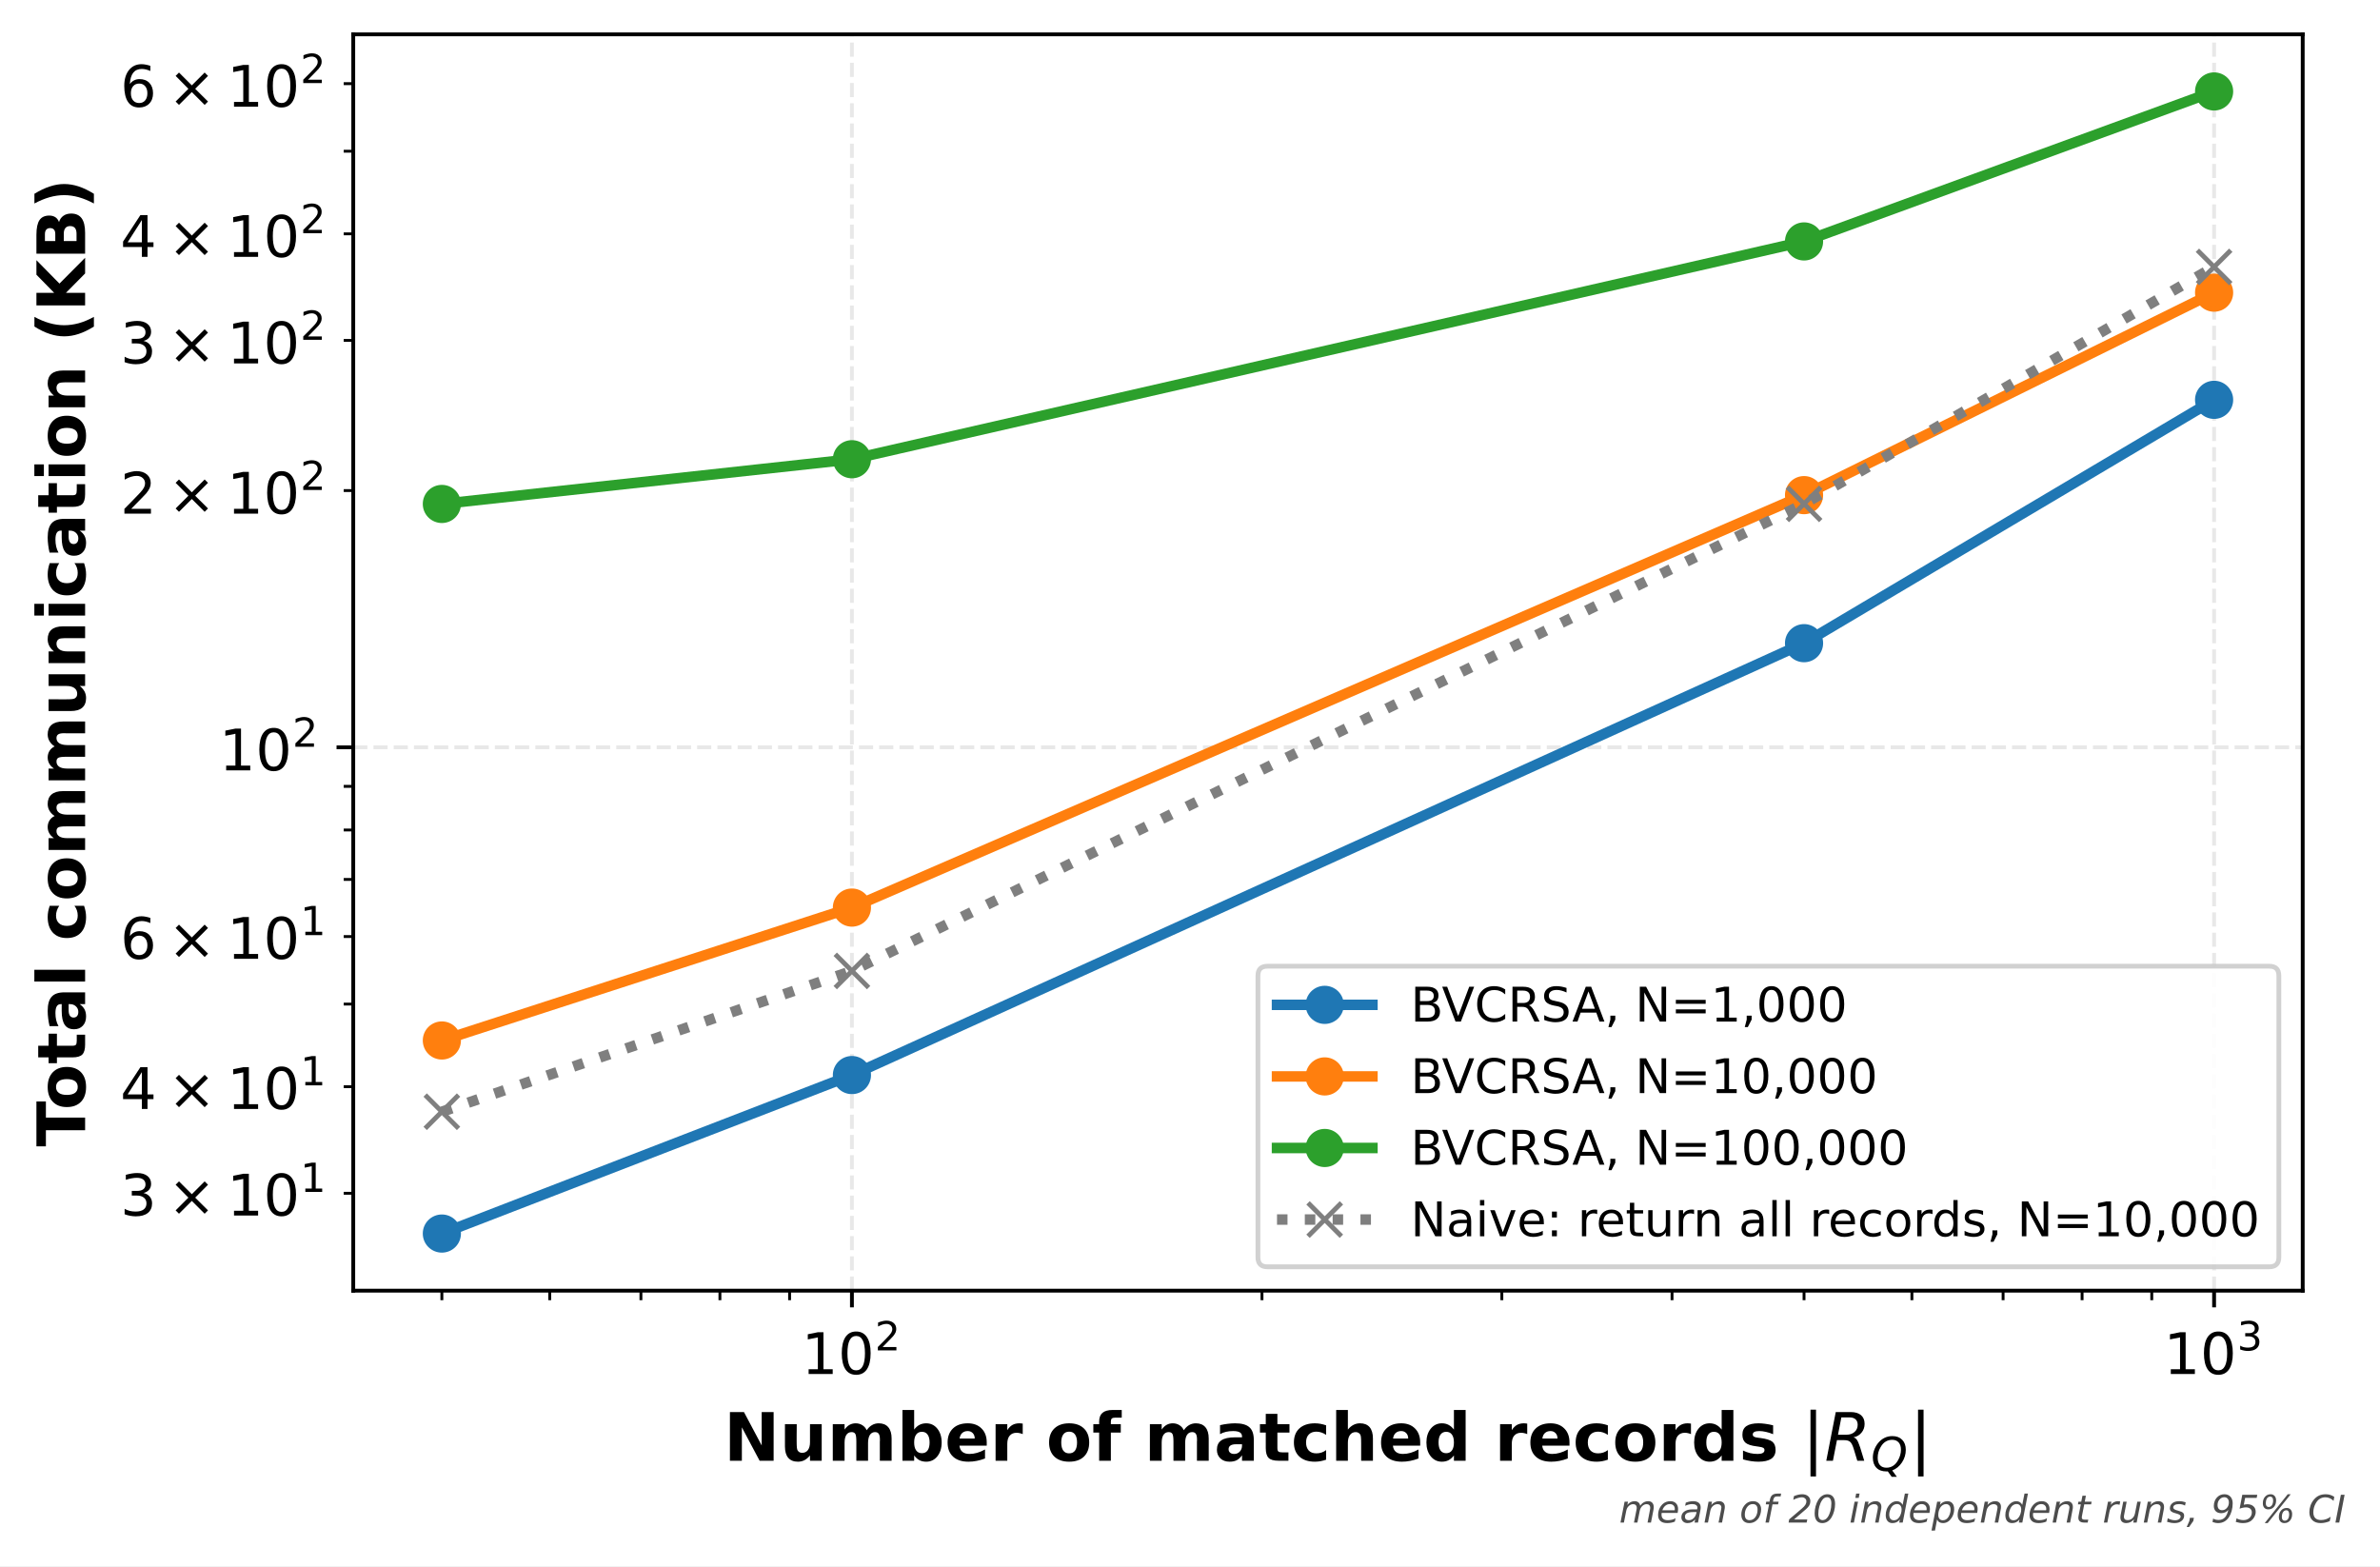
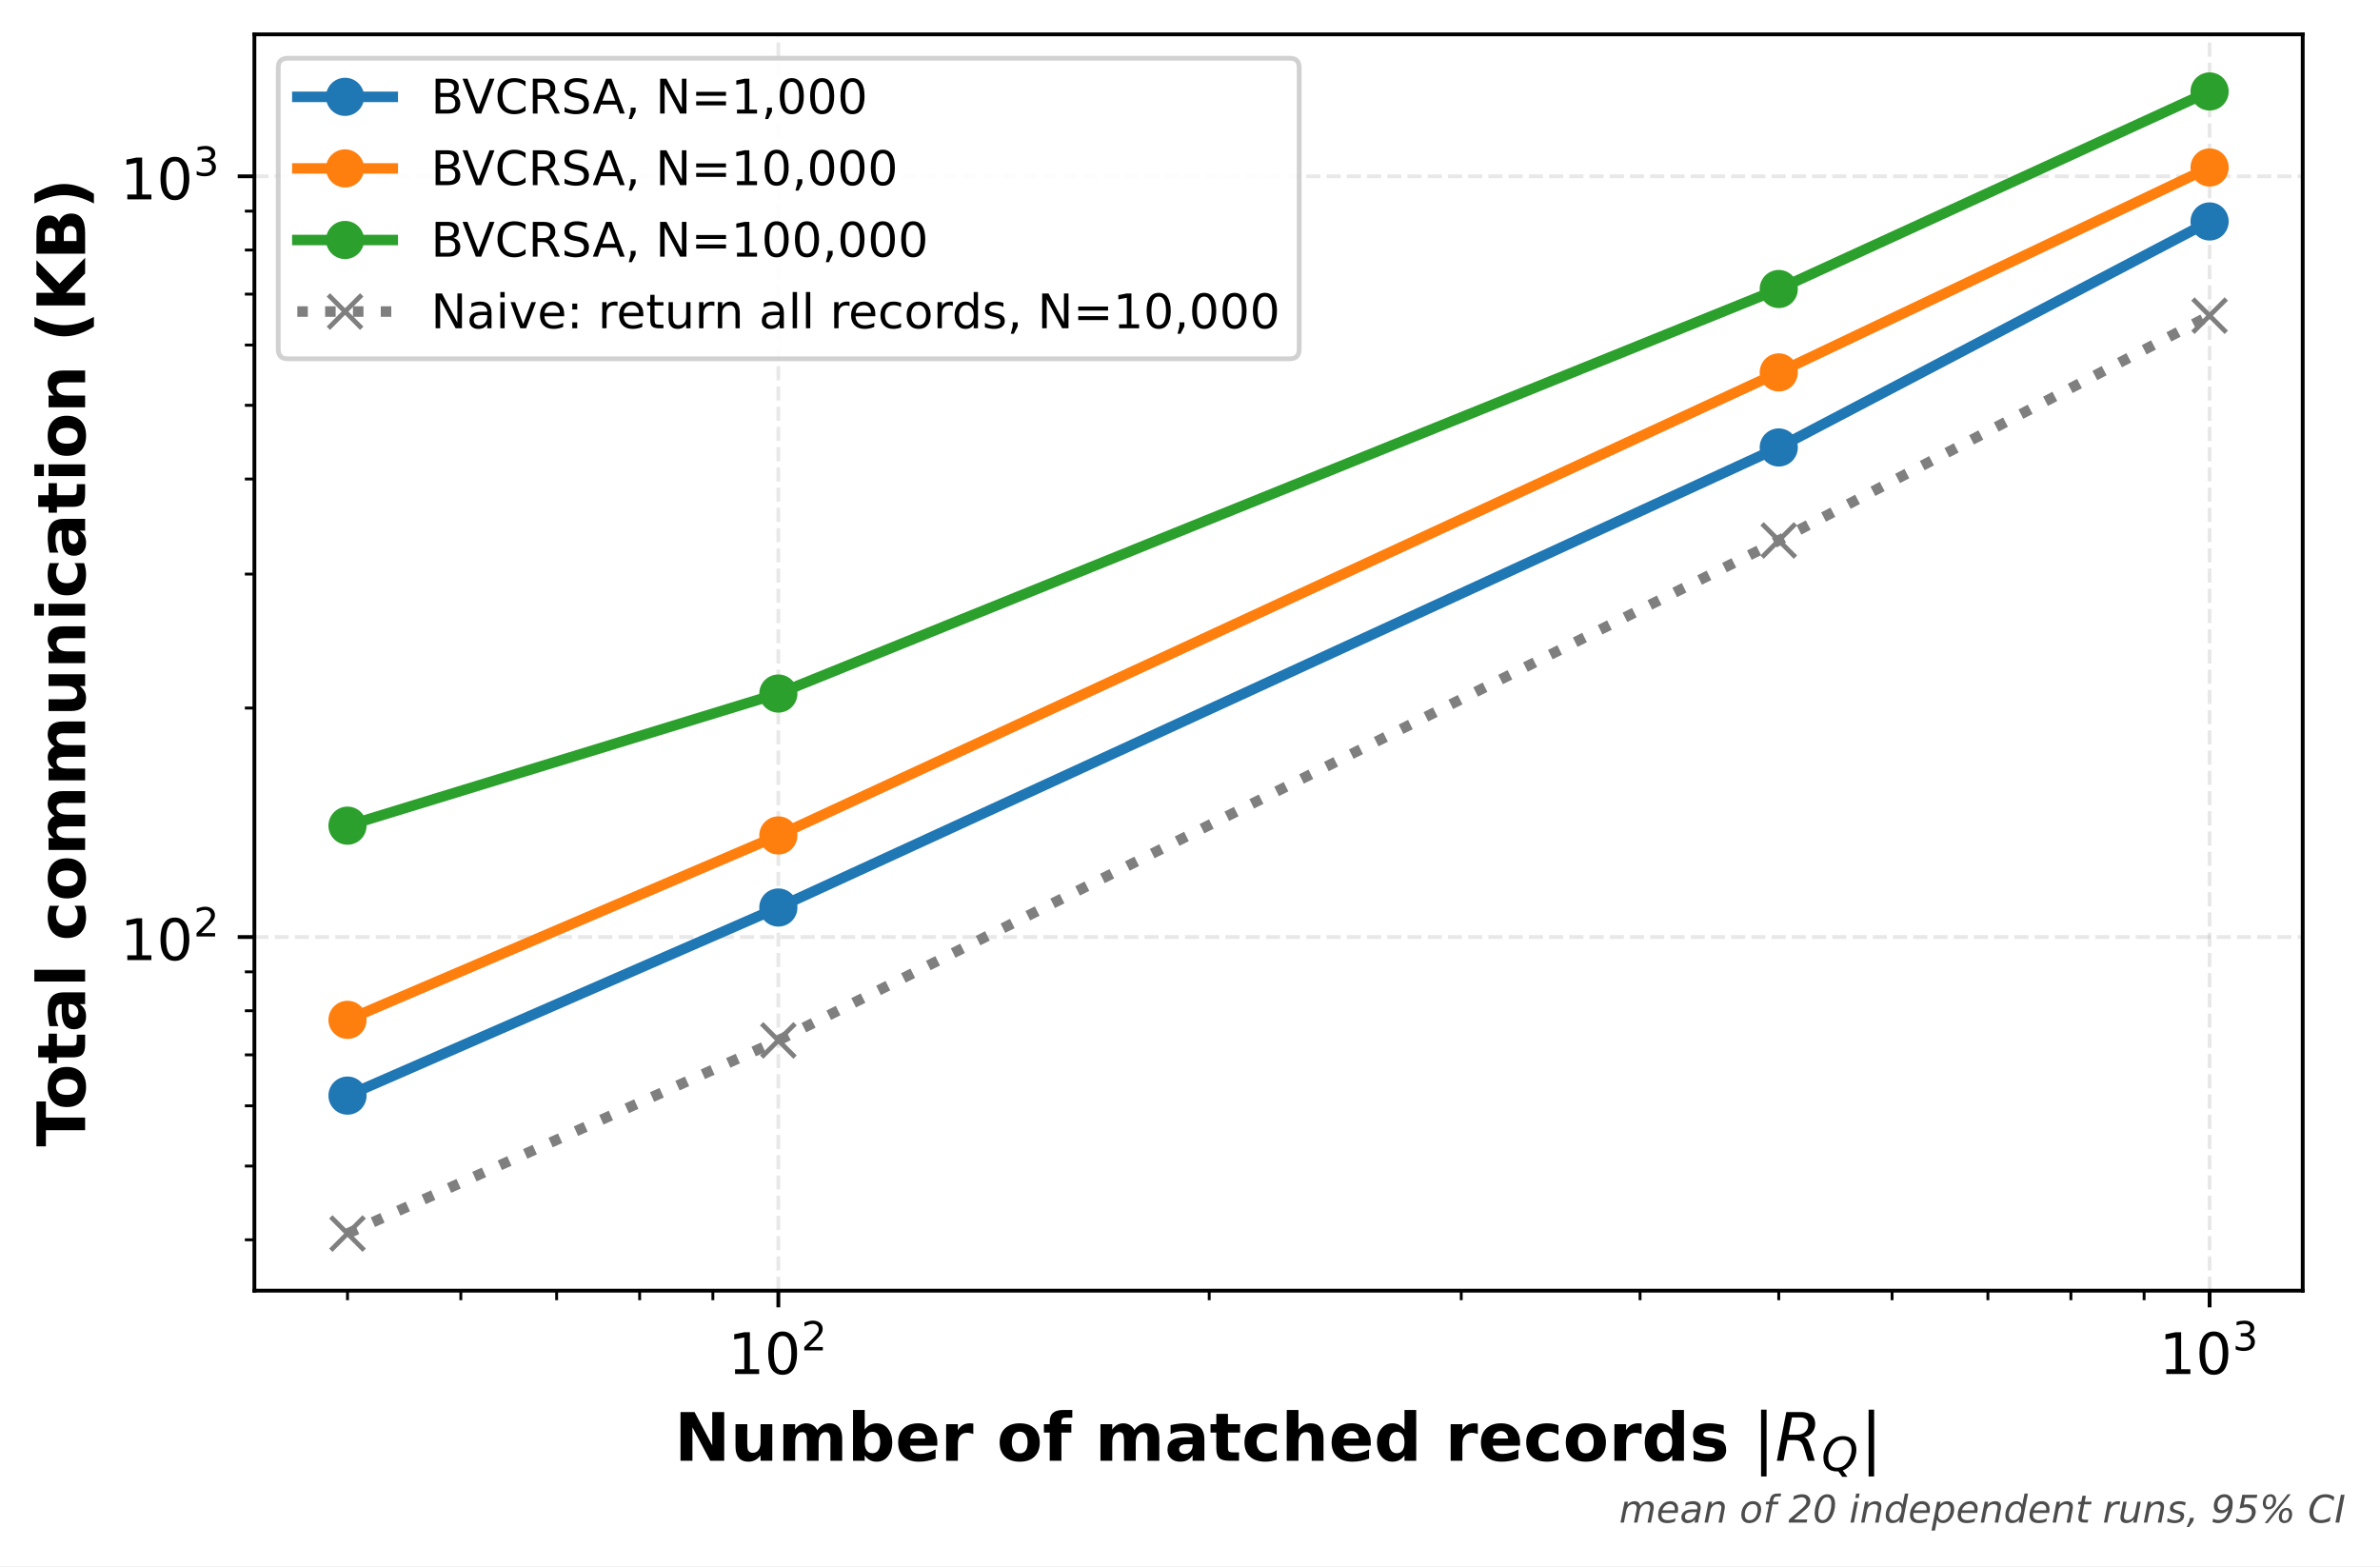
<svg xmlns="http://www.w3.org/2000/svg" xmlns:xlink="http://www.w3.org/1999/xlink" width="498.841pt" height="328.248pt" viewBox="0 0 498.841 328.248" version="1.1">
  <defs>
    <style type="text/css">*{stroke-linejoin: round; stroke-linecap: butt}</style>
  </defs>
  <g id="figure_1">
    <g id="patch_1">
      <path d="M 0 328.248  L 498.841 328.248  L 498.841 0  L 0 0  z " style="fill: #ffffff" />
    </g>
    <g id="axes_1">
      <g id="patch_2">
-         <path d="M 74.041 270.517  L 482.641 270.517  L 482.641 7.2  L 74.041 7.2  z " style="fill: #ffffff" />
+         <path d="M 53.321 270.517  L 482.641 270.517  L 482.641 7.2  L 53.321 7.2  z " style="fill: #ffffff" />
      </g>
      <g id="matplotlib.axis_1">
        <g id="xtick_1">
          <g id="line2d_1">
-             <path d="M 178.56 270.517  L 178.56 7.2  " clip-path="url(#pe6c78dd060)" style="fill: none; stroke-dasharray: 2.96,1.28; stroke-dashoffset: 0; stroke: #b0b0b0; stroke-opacity: 0.3; stroke-width: 0.8" />
+             <path d="M 163.14 270.517  L 163.14 7.2  " clip-path="url(#padf0d37741)" style="fill: none; stroke-dasharray: 2.96,1.28; stroke-dashoffset: 0; stroke: #b0b0b0; stroke-opacity: 0.3; stroke-width: 0.8" />
          </g>
          <g id="line2d_2">
            <defs>
-               <path id="m015df3295a" d="M 0 0  L 0 3.5  " style="stroke: #000000; stroke-width: 0.8" />
+               <path id="maab8a0df07" d="M 0 0  L 0 3.5  " style="stroke: #000000; stroke-width: 0.8" />
            </defs>
            <g>
-               <use xlink:href="#m015df3295a" x="178.56" y="270.517" style="stroke: #000000; stroke-width: 0.8" />
+               <use xlink:href="#maab8a0df07" x="163.14" y="270.517" style="stroke: #000000; stroke-width: 0.8" />
            </g>
          </g>
          <g id="text_1">
-             <g transform="translate(168.0003 288.7972)">
+             <g transform="translate(152.5805 288.7972)">
              <text>
                <tspan x="0" y="-0.81" style="font-size: 12px; font-family: 'DejaVu Sans'">1</tspan>
                <tspan x="7.635" y="-0.81" style="font-size: 12px; font-family: 'DejaVu Sans'">0</tspan>
                <tspan x="15.384" y="-5.766" style="font-size: 8.4px; font-family: 'DejaVu Sans'">2</tspan>
              </text>
            </g>
          </g>
        </g>
        <g id="xtick_2">
          <g id="line2d_3">
-             <path d="M 464.068 270.517  L 464.068 7.2  " clip-path="url(#pe6c78dd060)" style="fill: none; stroke-dasharray: 2.96,1.28; stroke-dashoffset: 0; stroke: #b0b0b0; stroke-opacity: 0.3; stroke-width: 0.8" />
+             <path d="M 463.127 270.517  L 463.127 7.2  " clip-path="url(#padf0d37741)" style="fill: none; stroke-dasharray: 2.96,1.28; stroke-dashoffset: 0; stroke: #b0b0b0; stroke-opacity: 0.3; stroke-width: 0.8" />
          </g>
          <g id="line2d_4">
            <g>
-               <use xlink:href="#m015df3295a" x="464.068" y="270.517" style="stroke: #000000; stroke-width: 0.8" />
+               <use xlink:href="#maab8a0df07" x="463.127" y="270.517" style="stroke: #000000; stroke-width: 0.8" />
            </g>
          </g>
          <g id="text_2">
-             <g transform="translate(453.5084 288.7972)">
+             <g transform="translate(452.5665 288.7972)">
              <text>
                <tspan x="0" y="-0.81" style="font-size: 12px; font-family: 'DejaVu Sans'">1</tspan>
                <tspan x="7.635" y="-0.81" style="font-size: 12px; font-family: 'DejaVu Sans'">0</tspan>
                <tspan x="15.384" y="-5.766" style="font-size: 8.4px; font-family: 'DejaVu Sans'">3</tspan>
              </text>
            </g>
          </g>
        </g>
        <g id="xtick_3">
          <g id="line2d_5">
            <defs>
-               <path id="mc892273071" d="M 0 0  L 0 2  " style="stroke: #000000; stroke-width: 0.6" />
+               <path id="m934ca8d0c9" d="M 0 0  L 0 2  " style="stroke: #000000; stroke-width: 0.6" />
            </defs>
            <g>
-               <use xlink:href="#mc892273071" x="92.614" y="270.517" style="stroke: #000000; stroke-width: 0.6" />
+               <use xlink:href="#m934ca8d0c9" x="72.836" y="270.517" style="stroke: #000000; stroke-width: 0.6" />
            </g>
          </g>
        </g>
        <g id="xtick_4">
          <g id="line2d_6">
            <g>
-               <use xlink:href="#mc892273071" x="115.221" y="270.517" style="stroke: #000000; stroke-width: 0.6" />
+               <use xlink:href="#m934ca8d0c9" x="96.589" y="270.517" style="stroke: #000000; stroke-width: 0.6" />
            </g>
          </g>
        </g>
        <g id="xtick_5">
          <g id="line2d_7">
            <g>
-               <use xlink:href="#mc892273071" x="134.335" y="270.517" style="stroke: #000000; stroke-width: 0.6" />
+               <use xlink:href="#m934ca8d0c9" x="116.672" y="270.517" style="stroke: #000000; stroke-width: 0.6" />
            </g>
          </g>
        </g>
        <g id="xtick_6">
          <g id="line2d_8">
            <g>
-               <use xlink:href="#mc892273071" x="150.892" y="270.517" style="stroke: #000000; stroke-width: 0.6" />
+               <use xlink:href="#m934ca8d0c9" x="134.069" y="270.517" style="stroke: #000000; stroke-width: 0.6" />
            </g>
          </g>
        </g>
        <g id="xtick_7">
          <g id="line2d_9">
            <g>
-               <use xlink:href="#mc892273071" x="165.496" y="270.517" style="stroke: #000000; stroke-width: 0.6" />
+               <use xlink:href="#m934ca8d0c9" x="149.414" y="270.517" style="stroke: #000000; stroke-width: 0.6" />
            </g>
          </g>
        </g>
        <g id="xtick_8">
          <g id="line2d_10">
            <g>
-               <use xlink:href="#mc892273071" x="264.507" y="270.517" style="stroke: #000000; stroke-width: 0.6" />
+               <use xlink:href="#m934ca8d0c9" x="253.445" y="270.517" style="stroke: #000000; stroke-width: 0.6" />
            </g>
          </g>
        </g>
        <g id="xtick_9">
          <g id="line2d_11">
            <g>
-               <use xlink:href="#mc892273071" x="314.782" y="270.517" style="stroke: #000000; stroke-width: 0.6" />
+               <use xlink:href="#m934ca8d0c9" x="306.27" y="270.517" style="stroke: #000000; stroke-width: 0.6" />
            </g>
          </g>
        </g>
        <g id="xtick_10">
          <g id="line2d_12">
            <g>
-               <use xlink:href="#mc892273071" x="350.453" y="270.517" style="stroke: #000000; stroke-width: 0.6" />
+               <use xlink:href="#m934ca8d0c9" x="343.75" y="270.517" style="stroke: #000000; stroke-width: 0.6" />
            </g>
          </g>
        </g>
        <g id="xtick_11">
          <g id="line2d_13">
            <g>
-               <use xlink:href="#mc892273071" x="378.122" y="270.517" style="stroke: #000000; stroke-width: 0.6" />
+               <use xlink:href="#m934ca8d0c9" x="372.822" y="270.517" style="stroke: #000000; stroke-width: 0.6" />
            </g>
          </g>
        </g>
        <g id="xtick_12">
          <g id="line2d_14">
            <g>
-               <use xlink:href="#mc892273071" x="400.729" y="270.517" style="stroke: #000000; stroke-width: 0.6" />
+               <use xlink:href="#m934ca8d0c9" x="396.575" y="270.517" style="stroke: #000000; stroke-width: 0.6" />
            </g>
          </g>
        </g>
        <g id="xtick_13">
          <g id="line2d_15">
            <g>
-               <use xlink:href="#mc892273071" x="419.843" y="270.517" style="stroke: #000000; stroke-width: 0.6" />
+               <use xlink:href="#m934ca8d0c9" x="416.658" y="270.517" style="stroke: #000000; stroke-width: 0.6" />
            </g>
          </g>
        </g>
        <g id="xtick_14">
          <g id="line2d_16">
            <g>
-               <use xlink:href="#mc892273071" x="436.4" y="270.517" style="stroke: #000000; stroke-width: 0.6" />
+               <use xlink:href="#m934ca8d0c9" x="434.055" y="270.517" style="stroke: #000000; stroke-width: 0.6" />
            </g>
          </g>
        </g>
        <g id="xtick_15">
          <g id="line2d_17">
            <g>
-               <use xlink:href="#mc892273071" x="451.004" y="270.517" style="stroke: #000000; stroke-width: 0.6" />
+               <use xlink:href="#m934ca8d0c9" x="449.4" y="270.517" style="stroke: #000000; stroke-width: 0.6" />
            </g>
          </g>
        </g>
        <g id="text_3">
-           <g transform="translate(151.7111 306.46)">
+           <g transform="translate(141.3511 306.46)">
            <text>
              <tspan x="0" y="-0.297" style="font-weight: 700; font-size: 14px; font-family: 'DejaVu Sans'">N</tspan>
              <tspan x="11.717" y="-0.297" style="font-weight: 700; font-size: 14px; font-family: 'DejaVu Sans'">u</tspan>
              <tspan x="21.684" y="-0.297" style="font-weight: 700; font-size: 14px; font-family: 'DejaVu Sans'">m</tspan>
              <tspan x="36.271" y="-0.297" style="font-weight: 700; font-size: 14px; font-family: 'DejaVu Sans'">b</tspan>
              <tspan x="46.293" y="-0.297" style="font-weight: 700; font-size: 14px; font-family: 'DejaVu Sans'">e</tspan>
              <tspan x="55.788" y="-0.297" style="font-weight: 700; font-size: 14px; font-family: 'DejaVu Sans'">r</tspan>
              <tspan x="62.692" y="-0.297" style="font-weight: 700; font-size: 14px; font-family: 'DejaVu Sans'"> </tspan>
              <tspan x="67.566" y="-0.297" style="font-weight: 700; font-size: 14px; font-family: 'DejaVu Sans'">o</tspan>
              <tspan x="77.185" y="-0.297" style="font-weight: 700; font-size: 14px; font-family: 'DejaVu Sans'">f</tspan>
              <tspan x="83.275" y="-0.297" style="font-weight: 700; font-size: 14px; font-family: 'DejaVu Sans'"> </tspan>
              <tspan x="88.149" y="-0.297" style="font-weight: 700; font-size: 14px; font-family: 'DejaVu Sans'">m</tspan>
              <tspan x="102.737" y="-0.297" style="font-weight: 700; font-size: 14px; font-family: 'DejaVu Sans'">a</tspan>
              <tspan x="112.185" y="-0.297" style="font-weight: 700; font-size: 14px; font-family: 'DejaVu Sans'">t</tspan>
              <tspan x="118.877" y="-0.297" style="font-weight: 700; font-size: 14px; font-family: 'DejaVu Sans'">c</tspan>
              <tspan x="127.176" y="-0.297" style="font-weight: 700; font-size: 14px; font-family: 'DejaVu Sans'">h</tspan>
              <tspan x="137.143" y="-0.297" style="font-weight: 700; font-size: 14px; font-family: 'DejaVu Sans'">e</tspan>
              <tspan x="146.638" y="-0.297" style="font-weight: 700; font-size: 14px; font-family: 'DejaVu Sans'">d</tspan>
              <tspan x="156.659" y="-0.297" style="font-weight: 700; font-size: 14px; font-family: 'DejaVu Sans'"> </tspan>
              <tspan x="161.533" y="-0.297" style="font-weight: 700; font-size: 14px; font-family: 'DejaVu Sans'">r</tspan>
              <tspan x="168.438" y="-0.297" style="font-weight: 700; font-size: 14px; font-family: 'DejaVu Sans'">e</tspan>
              <tspan x="177.933" y="-0.297" style="font-weight: 700; font-size: 14px; font-family: 'DejaVu Sans'">c</tspan>
              <tspan x="186.231" y="-0.297" style="font-weight: 700; font-size: 14px; font-family: 'DejaVu Sans'">o</tspan>
              <tspan x="195.85" y="-0.297" style="font-weight: 700; font-size: 14px; font-family: 'DejaVu Sans'">r</tspan>
              <tspan x="202.754" y="-0.297" style="font-weight: 700; font-size: 14px; font-family: 'DejaVu Sans'">d</tspan>
              <tspan x="212.775" y="-0.297" style="font-weight: 700; font-size: 14px; font-family: 'DejaVu Sans'">s</tspan>
              <tspan x="221.108" y="-0.297" style="font-weight: 700; font-size: 14px; font-family: 'DejaVu Sans'"> </tspan>
              <tspan x="225.982" y="-0.297" style="font-size: 14px; font-family: 'DejaVu Sans'">|</tspan>
              <tspan x="248.523" y="-0.297" style="font-size: 14px; font-family: 'DejaVu Sans'">|</tspan>
              <tspan x="230.699" y="-0.297" style="font-style: oblique; font-size: 14px; font-family: 'DejaVu Sans'">R</tspan>
              <tspan x="240.427" y="1.803" style="font-style: oblique; font-size: 9.8px; font-family: 'DejaVu Sans'">Q</tspan>
            </text>
          </g>
        </g>
      </g>
      <g id="matplotlib.axis_2">
        <g id="ytick_1">
          <g id="line2d_18">
-             <path d="M 74.041 156.637  L 482.641 156.637  " clip-path="url(#pe6c78dd060)" style="fill: none; stroke-dasharray: 2.96,1.28; stroke-dashoffset: 0; stroke: #b0b0b0; stroke-opacity: 0.3; stroke-width: 0.8" />
+             <path d="M 53.321 196.4  L 482.641 196.4  " clip-path="url(#padf0d37741)" style="fill: none; stroke-dasharray: 2.96,1.28; stroke-dashoffset: 0; stroke: #b0b0b0; stroke-opacity: 0.3; stroke-width: 0.8" />
          </g>
          <g id="line2d_19">
            <defs>
-               <path id="m9623a7886c" d="M 0 0  L -3.5 0  " style="stroke: #000000; stroke-width: 0.8" />
+               <path id="m4b68f5435e" d="M 0 0  L -3.5 0  " style="stroke: #000000; stroke-width: 0.8" />
            </defs>
            <g>
-               <use xlink:href="#m9623a7886c" x="74.041" y="156.637" style="stroke: #000000; stroke-width: 0.8" />
+               <use xlink:href="#m4b68f5435e" x="53.321" y="196.4" style="stroke: #000000; stroke-width: 0.8" />
            </g>
          </g>
          <g id="text_4">
-             <g transform="translate(45.92109 162.2773)">
+             <g transform="translate(25.20109 202.04)">
              <text>
                <tspan x="0" y="-0.81" style="font-size: 12px; font-family: 'DejaVu Sans'">1</tspan>
                <tspan x="7.635" y="-0.81" style="font-size: 12px; font-family: 'DejaVu Sans'">0</tspan>
                <tspan x="15.384" y="-5.766" style="font-size: 8.4px; font-family: 'DejaVu Sans'">2</tspan>
              </text>
            </g>
          </g>
        </g>
        <g id="ytick_2">
          <g id="line2d_20">
+             <path d="M 53.321 36.95  L 482.641 36.95  " clip-path="url(#padf0d37741)" style="fill: none; stroke-dasharray: 2.96,1.28; stroke-dashoffset: 0; stroke: #b0b0b0; stroke-opacity: 0.3; stroke-width: 0.8" />
+           </g>
+           <g id="line2d_21">
+             <g>
+               <use xlink:href="#m4b68f5435e" x="53.321" y="36.95" style="stroke: #000000; stroke-width: 0.8" />
+             </g>
+           </g>
+           <g id="text_5">
+             <g transform="translate(25.20109 42.58996)">
+               <text>
+                 <tspan x="0" y="-0.81" style="font-size: 12px; font-family: 'DejaVu Sans'">1</tspan>
+                 <tspan x="7.635" y="-0.81" style="font-size: 12px; font-family: 'DejaVu Sans'">0</tspan>
+                 <tspan x="15.384" y="-5.766" style="font-size: 8.4px; font-family: 'DejaVu Sans'">3</tspan>
+               </text>
+             </g>
+           </g>
+         </g>
+         <g id="ytick_3">
+           <g id="line2d_22">
            <defs>
-               <path id="m84e4146834" d="M 0 0  L -2 0  " style="stroke: #000000; stroke-width: 0.6" />
+               <path id="m9b63c3f905" d="M 0 0  L -2 0  " style="stroke: #000000; stroke-width: 0.6" />
            </defs>
            <g>
-               <use xlink:href="#m84e4146834" x="74.041" y="250.109" style="stroke: #000000; stroke-width: 0.6" />
-             </g>
-           </g>
-           <g id="text_5">
-             <g transform="translate(25.20109 255.6892)">
-               <text>
-                 <tspan x="0" y="-0.919" style="font-size: 12px; font-family: 'DejaVu Sans'">3</tspan>
-                 <tspan x="9.973" y="-0.919" style="font-size: 12px; font-family: 'DejaVu Sans'">×</tspan>
-                 <tspan x="22.365" y="-0.919" style="font-size: 12px; font-family: 'DejaVu Sans'">1</tspan>
-                 <tspan x="30" y="-0.919" style="font-size: 12px; font-family: 'DejaVu Sans'">0</tspan>
-                 <tspan x="37.75" y="-5.875" style="font-size: 8.4px; font-family: 'DejaVu Sans'">1</tspan>
-               </text>
-             </g>
-           </g>
-         </g>
-         <g id="ytick_3">
-           <g id="line2d_21">
-             <g>
-               <use xlink:href="#m84e4146834" x="74.041" y="227.775" style="stroke: #000000; stroke-width: 0.6" />
-             </g>
-           </g>
-           <g id="text_6">
-             <g transform="translate(25.20109 233.3547)">
-               <text>
-                 <tspan x="0" y="-0.919" style="font-size: 12px; font-family: 'DejaVu Sans'">4</tspan>
-                 <tspan x="9.973" y="-0.919" style="font-size: 12px; font-family: 'DejaVu Sans'">×</tspan>
-                 <tspan x="22.365" y="-0.919" style="font-size: 12px; font-family: 'DejaVu Sans'">1</tspan>
-                 <tspan x="30" y="-0.919" style="font-size: 12px; font-family: 'DejaVu Sans'">0</tspan>
-                 <tspan x="37.75" y="-5.875" style="font-size: 8.4px; font-family: 'DejaVu Sans'">1</tspan>
-               </text>
+               <use xlink:href="#m9b63c3f905" x="53.321" y="259.852" style="stroke: #000000; stroke-width: 0.6" />
            </g>
          </g>
        </g>
        <g id="ytick_4">
-           <g id="line2d_22">
-             <g>
-               <use xlink:href="#m84e4146834" x="74.041" y="210.451" style="stroke: #000000; stroke-width: 0.6" />
+           <g id="line2d_23">
+             <g>
+               <use xlink:href="#m9b63c3f905" x="53.321" y="244.399" style="stroke: #000000; stroke-width: 0.6" />
            </g>
          </g>
        </g>
        <g id="ytick_5">
-           <g id="line2d_23">
-             <g>
-               <use xlink:href="#m84e4146834" x="74.041" y="196.296" style="stroke: #000000; stroke-width: 0.6" />
-             </g>
-           </g>
-           <g id="text_7">
-             <g transform="translate(25.20109 201.8759)">
-               <text>
-                 <tspan x="0" y="-0.919" style="font-size: 12px; font-family: 'DejaVu Sans'">6</tspan>
-                 <tspan x="9.973" y="-0.919" style="font-size: 12px; font-family: 'DejaVu Sans'">×</tspan>
-                 <tspan x="22.365" y="-0.919" style="font-size: 12px; font-family: 'DejaVu Sans'">1</tspan>
-                 <tspan x="30" y="-0.919" style="font-size: 12px; font-family: 'DejaVu Sans'">0</tspan>
-                 <tspan x="37.75" y="-5.875" style="font-size: 8.4px; font-family: 'DejaVu Sans'">1</tspan>
-               </text>
+           <g id="line2d_24">
+             <g>
+               <use xlink:href="#m9b63c3f905" x="53.321" y="231.774" style="stroke: #000000; stroke-width: 0.6" />
            </g>
          </g>
        </g>
        <g id="ytick_6">
-           <g id="line2d_24">
-             <g>
-               <use xlink:href="#m84e4146834" x="74.041" y="184.328" style="stroke: #000000; stroke-width: 0.6" />
+           <g id="line2d_25">
+             <g>
+               <use xlink:href="#m9b63c3f905" x="53.321" y="221.099" style="stroke: #000000; stroke-width: 0.6" />
            </g>
          </g>
        </g>
        <g id="ytick_7">
-           <g id="line2d_25">
-             <g>
-               <use xlink:href="#m84e4146834" x="74.041" y="173.961" style="stroke: #000000; stroke-width: 0.6" />
+           <g id="line2d_26">
+             <g>
+               <use xlink:href="#m9b63c3f905" x="53.321" y="211.852" style="stroke: #000000; stroke-width: 0.6" />
            </g>
          </g>
        </g>
        <g id="ytick_8">
-           <g id="line2d_26">
-             <g>
-               <use xlink:href="#m84e4146834" x="74.041" y="164.817" style="stroke: #000000; stroke-width: 0.6" />
+           <g id="line2d_27">
+             <g>
+               <use xlink:href="#m9b63c3f905" x="53.321" y="203.696" style="stroke: #000000; stroke-width: 0.6" />
            </g>
          </g>
        </g>
        <g id="ytick_9">
-           <g id="line2d_27">
-             <g>
-               <use xlink:href="#m84e4146834" x="74.041" y="102.824" style="stroke: #000000; stroke-width: 0.6" />
-             </g>
-           </g>
-           <g id="text_8">
-             <g transform="translate(25.20109 108.4639)">
-               <text>
-                 <tspan x="0" y="-0.81" style="font-size: 12px; font-family: 'DejaVu Sans'">2</tspan>
-                 <tspan x="9.973" y="-0.81" style="font-size: 12px; font-family: 'DejaVu Sans'">×</tspan>
-                 <tspan x="22.365" y="-0.81" style="font-size: 12px; font-family: 'DejaVu Sans'">1</tspan>
-                 <tspan x="30" y="-0.81" style="font-size: 12px; font-family: 'DejaVu Sans'">0</tspan>
-                 <tspan x="37.75" y="-5.766" style="font-size: 8.4px; font-family: 'DejaVu Sans'">2</tspan>
-               </text>
+           <g id="line2d_28">
+             <g>
+               <use xlink:href="#m9b63c3f905" x="53.321" y="148.401" style="stroke: #000000; stroke-width: 0.6" />
            </g>
          </g>
        </g>
        <g id="ytick_10">
-           <g id="line2d_28">
-             <g>
-               <use xlink:href="#m84e4146834" x="74.041" y="71.345" style="stroke: #000000; stroke-width: 0.6" />
-             </g>
-           </g>
-           <g id="text_9">
-             <g transform="translate(25.20109 76.98516)">
-               <text>
-                 <tspan x="0" y="-0.81" style="font-size: 12px; font-family: 'DejaVu Sans'">3</tspan>
-                 <tspan x="9.973" y="-0.81" style="font-size: 12px; font-family: 'DejaVu Sans'">×</tspan>
-                 <tspan x="22.365" y="-0.81" style="font-size: 12px; font-family: 'DejaVu Sans'">1</tspan>
-                 <tspan x="30" y="-0.81" style="font-size: 12px; font-family: 'DejaVu Sans'">0</tspan>
-                 <tspan x="37.75" y="-5.766" style="font-size: 8.4px; font-family: 'DejaVu Sans'">2</tspan>
-               </text>
+           <g id="line2d_29">
+             <g>
+               <use xlink:href="#m9b63c3f905" x="53.321" y="120.323" style="stroke: #000000; stroke-width: 0.6" />
            </g>
          </g>
        </g>
        <g id="ytick_11">
-           <g id="line2d_29">
-             <g>
-               <use xlink:href="#m84e4146834" x="74.041" y="49.011" style="stroke: #000000; stroke-width: 0.6" />
-             </g>
-           </g>
-           <g id="text_10">
-             <g transform="translate(25.20109 54.6506)">
-               <text>
-                 <tspan x="0" y="-0.81" style="font-size: 12px; font-family: 'DejaVu Sans'">4</tspan>
-                 <tspan x="9.973" y="-0.81" style="font-size: 12px; font-family: 'DejaVu Sans'">×</tspan>
-                 <tspan x="22.365" y="-0.81" style="font-size: 12px; font-family: 'DejaVu Sans'">1</tspan>
-                 <tspan x="30" y="-0.81" style="font-size: 12px; font-family: 'DejaVu Sans'">0</tspan>
-                 <tspan x="37.75" y="-5.766" style="font-size: 8.4px; font-family: 'DejaVu Sans'">2</tspan>
-               </text>
+           <g id="line2d_30">
+             <g>
+               <use xlink:href="#m9b63c3f905" x="53.321" y="100.402" style="stroke: #000000; stroke-width: 0.6" />
            </g>
          </g>
        </g>
        <g id="ytick_12">
-           <g id="line2d_30">
-             <g>
-               <use xlink:href="#m84e4146834" x="74.041" y="31.687" style="stroke: #000000; stroke-width: 0.6" />
+           <g id="line2d_31">
+             <g>
+               <use xlink:href="#m9b63c3f905" x="53.321" y="84.949" style="stroke: #000000; stroke-width: 0.6" />
            </g>
          </g>
        </g>
        <g id="ytick_13">
-           <g id="line2d_31">
-             <g>
-               <use xlink:href="#m84e4146834" x="74.041" y="17.532" style="stroke: #000000; stroke-width: 0.6" />
-             </g>
-           </g>
-           <g id="text_11">
-             <g transform="translate(25.20109 23.17181)">
-               <text>
-                 <tspan x="0" y="-0.81" style="font-size: 12px; font-family: 'DejaVu Sans'">6</tspan>
-                 <tspan x="9.973" y="-0.81" style="font-size: 12px; font-family: 'DejaVu Sans'">×</tspan>
-                 <tspan x="22.365" y="-0.81" style="font-size: 12px; font-family: 'DejaVu Sans'">1</tspan>
-                 <tspan x="30" y="-0.81" style="font-size: 12px; font-family: 'DejaVu Sans'">0</tspan>
-                 <tspan x="37.75" y="-5.766" style="font-size: 8.4px; font-family: 'DejaVu Sans'">2</tspan>
-               </text>
-             </g>
-           </g>
-         </g>
-         <g id="text_12">
+           <g id="line2d_32">
+             <g>
+               <use xlink:href="#m9b63c3f905" x="53.321" y="72.324" style="stroke: #000000; stroke-width: 0.6" />
+             </g>
+           </g>
+         </g>
+         <g id="ytick_14">
+           <g id="line2d_33">
+             <g>
+               <use xlink:href="#m9b63c3f905" x="53.321" y="61.649" style="stroke: #000000; stroke-width: 0.6" />
+             </g>
+           </g>
+         </g>
+         <g id="ytick_15">
+           <g id="line2d_34">
+             <g>
+               <use xlink:href="#m9b63c3f905" x="53.321" y="52.402" style="stroke: #000000; stroke-width: 0.6" />
+             </g>
+           </g>
+         </g>
+         <g id="ytick_16">
+           <g id="line2d_35">
+             <g>
+               <use xlink:href="#m9b63c3f905" x="53.321" y="44.246" style="stroke: #000000; stroke-width: 0.6" />
+             </g>
+           </g>
+         </g>
+         <g id="text_6">
          <text style="font-weight: 700; font-size: 14px; font-family: 'DejaVu Sans', 'Arial', 'Helvetica', sans-serif; text-anchor: middle" x="17.838" y="138.859" transform="rotate(-90 17.83781 138.8586)">Total communication (KB)</text>
        </g>
      </g>
-       <g id="line2d_32">
-         <path d="M 92.614 258.548  L 178.56 225.329  L 378.122 134.807  L 464.068 83.804  " clip-path="url(#pe6c78dd060)" style="fill: none; stroke: #1f77b4; stroke-width: 2.2; stroke-linecap: square" />
+       <g id="line2d_36">
+         <path d="M 72.836 229.637  L 163.14 190.21  L 372.822 93.786  L 463.127 46.416  " clip-path="url(#padf0d37741)" style="fill: none; stroke: #1f77b4; stroke-width: 2.2; stroke-linecap: square" />
        <defs>
-           <path id="mba769cb098" d="M 0 3.5  C 0.928 3.5 1.819 3.131 2.475 2.475  C 3.131 1.819 3.5 0.928 3.5 0  C 3.5 -0.928 3.131 -1.819 2.475 -2.475  C 1.819 -3.131 0.928 -3.5 0 -3.5  C -0.928 -3.5 -1.819 -3.131 -2.475 -2.475  C -3.131 -1.819 -3.5 -0.928 -3.5 0  C -3.5 0.928 -3.131 1.819 -2.475 2.475  C -1.819 3.131 -0.928 3.5 0 3.5  z " style="stroke: #1f77b4" />
+           <path id="m19b2e56314" d="M 0 3.5  C 0.928 3.5 1.819 3.131 2.475 2.475  C 3.131 1.819 3.5 0.928 3.5 0  C 3.5 -0.928 3.131 -1.819 2.475 -2.475  C 1.819 -3.131 0.928 -3.5 0 -3.5  C -0.928 -3.5 -1.819 -3.131 -2.475 -2.475  C -3.131 -1.819 -3.5 -0.928 -3.5 0  C -3.5 0.928 -3.131 1.819 -2.475 2.475  C -1.819 3.131 -0.928 3.5 0 3.5  z " style="stroke: #1f77b4" />
        </defs>
-         <g clip-path="url(#pe6c78dd060)">
-           <use xlink:href="#mba769cb098" x="92.614" y="258.548" style="fill: #1f77b4; stroke: #1f77b4" />
-           <use xlink:href="#mba769cb098" x="178.56" y="225.329" style="fill: #1f77b4; stroke: #1f77b4" />
-           <use xlink:href="#mba769cb098" x="378.122" y="134.807" style="fill: #1f77b4; stroke: #1f77b4" />
-           <use xlink:href="#mba769cb098" x="464.068" y="83.804" style="fill: #1f77b4; stroke: #1f77b4" />
-         </g>
-       </g>
-       <g id="line2d_33">
-         <path d="M 92.614 218.08  L 178.56 190.225  L 378.122 103.777  L 464.068 61.339  " clip-path="url(#pe6c78dd060)" style="fill: none; stroke: #ff7f0e; stroke-width: 2.2; stroke-linecap: square" />
+         <g clip-path="url(#padf0d37741)">
+           <use xlink:href="#m19b2e56314" x="72.836" y="229.637" style="fill: #1f77b4; stroke: #1f77b4" />
+           <use xlink:href="#m19b2e56314" x="163.14" y="190.21" style="fill: #1f77b4; stroke: #1f77b4" />
+           <use xlink:href="#m19b2e56314" x="372.822" y="93.786" style="fill: #1f77b4; stroke: #1f77b4" />
+           <use xlink:href="#m19b2e56314" x="463.127" y="46.416" style="fill: #1f77b4; stroke: #1f77b4" />
+         </g>
+       </g>
+       <g id="line2d_37">
+         <path d="M 72.836 213.757  L 163.14 175.107  L 372.822 78.055  L 463.127 35.1  " clip-path="url(#padf0d37741)" style="fill: none; stroke: #ff7f0e; stroke-width: 2.2; stroke-linecap: square" />
        <defs>
-           <path id="m029f06ea92" d="M 0 3.5  C 0.928 3.5 1.819 3.131 2.475 2.475  C 3.131 1.819 3.5 0.928 3.5 0  C 3.5 -0.928 3.131 -1.819 2.475 -2.475  C 1.819 -3.131 0.928 -3.5 0 -3.5  C -0.928 -3.5 -1.819 -3.131 -2.475 -2.475  C -3.131 -1.819 -3.5 -0.928 -3.5 0  C -3.5 0.928 -3.131 1.819 -2.475 2.475  C -1.819 3.131 -0.928 3.5 0 3.5  z " style="stroke: #ff7f0e" />
+           <path id="mfd4d7cecd9" d="M 0 3.5  C 0.928 3.5 1.819 3.131 2.475 2.475  C 3.131 1.819 3.5 0.928 3.5 0  C 3.5 -0.928 3.131 -1.819 2.475 -2.475  C 1.819 -3.131 0.928 -3.5 0 -3.5  C -0.928 -3.5 -1.819 -3.131 -2.475 -2.475  C -3.131 -1.819 -3.5 -0.928 -3.5 0  C -3.5 0.928 -3.131 1.819 -2.475 2.475  C -1.819 3.131 -0.928 3.5 0 3.5  z " style="stroke: #ff7f0e" />
        </defs>
-         <g clip-path="url(#pe6c78dd060)">
-           <use xlink:href="#m029f06ea92" x="92.614" y="218.08" style="fill: #ff7f0e; stroke: #ff7f0e" />
-           <use xlink:href="#m029f06ea92" x="178.56" y="190.225" style="fill: #ff7f0e; stroke: #ff7f0e" />
-           <use xlink:href="#m029f06ea92" x="378.122" y="103.777" style="fill: #ff7f0e; stroke: #ff7f0e" />
-           <use xlink:href="#m029f06ea92" x="464.068" y="61.339" style="fill: #ff7f0e; stroke: #ff7f0e" />
-         </g>
-       </g>
-       <g id="line2d_34">
-         <path d="M 92.614 105.626  L 178.56 96.255  L 378.122 50.603  L 464.068 19.169  " clip-path="url(#pe6c78dd060)" style="fill: none; stroke: #2ca02c; stroke-width: 2.2; stroke-linecap: square" />
+         <g clip-path="url(#padf0d37741)">
+           <use xlink:href="#mfd4d7cecd9" x="72.836" y="213.757" style="fill: #ff7f0e; stroke: #ff7f0e" />
+           <use xlink:href="#mfd4d7cecd9" x="163.14" y="175.107" style="fill: #ff7f0e; stroke: #ff7f0e" />
+           <use xlink:href="#mfd4d7cecd9" x="372.822" y="78.055" style="fill: #ff7f0e; stroke: #ff7f0e" />
+           <use xlink:href="#mfd4d7cecd9" x="463.127" y="35.1" style="fill: #ff7f0e; stroke: #ff7f0e" />
+         </g>
+       </g>
+       <g id="line2d_38">
+         <path d="M 72.836 173.055  L 163.14 145.366  L 372.822 60.573  L 463.127 19.169  " clip-path="url(#padf0d37741)" style="fill: none; stroke: #2ca02c; stroke-width: 2.2; stroke-linecap: square" />
        <defs>
-           <path id="mfa7aafec88" d="M 0 3.5  C 0.928 3.5 1.819 3.131 2.475 2.475  C 3.131 1.819 3.5 0.928 3.5 0  C 3.5 -0.928 3.131 -1.819 2.475 -2.475  C 1.819 -3.131 0.928 -3.5 0 -3.5  C -0.928 -3.5 -1.819 -3.131 -2.475 -2.475  C -3.131 -1.819 -3.5 -0.928 -3.5 0  C -3.5 0.928 -3.131 1.819 -2.475 2.475  C -1.819 3.131 -0.928 3.5 0 3.5  z " style="stroke: #2ca02c" />
+           <path id="m358927117a" d="M 0 3.5  C 0.928 3.5 1.819 3.131 2.475 2.475  C 3.131 1.819 3.5 0.928 3.5 0  C 3.5 -0.928 3.131 -1.819 2.475 -2.475  C 1.819 -3.131 0.928 -3.5 0 -3.5  C -0.928 -3.5 -1.819 -3.131 -2.475 -2.475  C -3.131 -1.819 -3.5 -0.928 -3.5 0  C -3.5 0.928 -3.131 1.819 -2.475 2.475  C -1.819 3.131 -0.928 3.5 0 3.5  z " style="stroke: #2ca02c" />
        </defs>
-         <g clip-path="url(#pe6c78dd060)">
-           <use xlink:href="#mfa7aafec88" x="92.614" y="105.626" style="fill: #2ca02c; stroke: #2ca02c" />
-           <use xlink:href="#mfa7aafec88" x="178.56" y="96.255" style="fill: #2ca02c; stroke: #2ca02c" />
-           <use xlink:href="#mfa7aafec88" x="378.122" y="50.603" style="fill: #2ca02c; stroke: #2ca02c" />
-           <use xlink:href="#mfa7aafec88" x="464.068" y="19.169" style="fill: #2ca02c; stroke: #2ca02c" />
-         </g>
-       </g>
-       <g id="line2d_35">
-         <path d="M 92.614 233.013  L 178.56 203.504  L 378.122 105.606  L 464.068 55.947  " clip-path="url(#pe6c78dd060)" style="fill: none; stroke-dasharray: 2.2,3.63; stroke-dashoffset: 0; stroke: #7f7f7f; stroke-width: 2.2" />
+         <g clip-path="url(#padf0d37741)">
+           <use xlink:href="#m358927117a" x="72.836" y="173.055" style="fill: #2ca02c; stroke: #2ca02c" />
+           <use xlink:href="#m358927117a" x="163.14" y="145.366" style="fill: #2ca02c; stroke: #2ca02c" />
+           <use xlink:href="#m358927117a" x="372.822" y="60.573" style="fill: #2ca02c; stroke: #2ca02c" />
+           <use xlink:href="#m358927117a" x="463.127" y="19.169" style="fill: #2ca02c; stroke: #2ca02c" />
+         </g>
+       </g>
+       <g id="line2d_39">
+         <path d="M 72.836 258.548  L 163.14 218.07  L 372.822 113.28  L 463.127 66.16  " clip-path="url(#padf0d37741)" style="fill: none; stroke-dasharray: 2.2,3.63; stroke-dashoffset: 0; stroke: #7f7f7f; stroke-width: 2.2" />
        <defs>
-           <path id="m8e186311f7" d="M -3.5 3.5  L 3.5 -3.5  M -3.5 -3.5  L 3.5 3.5  " style="stroke: #7f7f7f" />
+           <path id="m644b0d5f5f" d="M -3.5 3.5  L 3.5 -3.5  M -3.5 -3.5  L 3.5 3.5  " style="stroke: #7f7f7f" />
        </defs>
-         <g clip-path="url(#pe6c78dd060)">
-           <use xlink:href="#m8e186311f7" x="92.614" y="233.013" style="fill: #7f7f7f; stroke: #7f7f7f" />
-           <use xlink:href="#m8e186311f7" x="178.56" y="203.504" style="fill: #7f7f7f; stroke: #7f7f7f" />
-           <use xlink:href="#m8e186311f7" x="378.122" y="105.606" style="fill: #7f7f7f; stroke: #7f7f7f" />
-           <use xlink:href="#m8e186311f7" x="464.068" y="55.947" style="fill: #7f7f7f; stroke: #7f7f7f" />
+         <g clip-path="url(#padf0d37741)">
+           <use xlink:href="#m644b0d5f5f" x="72.836" y="258.548" style="fill: #7f7f7f; stroke: #7f7f7f" />
+           <use xlink:href="#m644b0d5f5f" x="163.14" y="218.07" style="fill: #7f7f7f; stroke: #7f7f7f" />
+           <use xlink:href="#m644b0d5f5f" x="372.822" y="113.28" style="fill: #7f7f7f; stroke: #7f7f7f" />
+           <use xlink:href="#m644b0d5f5f" x="463.127" y="66.16" style="fill: #7f7f7f; stroke: #7f7f7f" />
        </g>
      </g>
      <g id="patch_3">
-         <path d="M 74.041 270.517  L 74.041 7.2  " style="fill: none; stroke: #000000; stroke-width: 0.8; stroke-linejoin: miter; stroke-linecap: square" />
+         <path d="M 53.321 270.517  L 53.321 7.2  " style="fill: none; stroke: #000000; stroke-width: 0.8; stroke-linejoin: miter; stroke-linecap: square" />
      </g>
      <g id="patch_4">
        <path d="M 482.641 270.517  L 482.641 7.2  " style="fill: none; stroke: #000000; stroke-width: 0.8; stroke-linejoin: miter; stroke-linecap: square" />
      </g>
      <g id="patch_5">
-         <path d="M 74.041 270.517  L 482.641 270.517  " style="fill: none; stroke: #000000; stroke-width: 0.8; stroke-linejoin: miter; stroke-linecap: square" />
+         <path d="M 53.321 270.517  L 482.641 270.517  " style="fill: none; stroke: #000000; stroke-width: 0.8; stroke-linejoin: miter; stroke-linecap: square" />
      </g>
      <g id="patch_6">
-         <path d="M 74.041 7.2  L 482.641 7.2  " style="fill: none; stroke: #000000; stroke-width: 0.8; stroke-linejoin: miter; stroke-linecap: square" />
+         <path d="M 53.321 7.2  L 482.641 7.2  " style="fill: none; stroke: #000000; stroke-width: 0.8; stroke-linejoin: miter; stroke-linecap: square" />
      </g>
      <g id="legend_1">
        <g id="patch_7">
-           <path d="M 265.657 265.517  L 475.641 265.517  Q 477.641 265.517 477.641 263.517  L 477.641 204.514  Q 477.641 202.514 475.641 202.514  L 265.657 202.514  Q 263.657 202.514 263.657 204.514  L 263.657 263.517  Q 263.657 265.517 265.657 265.517  z " style="fill: #ffffff; opacity: 0.9; stroke: #cccccc; stroke-linejoin: miter" />
-         </g>
-         <g id="line2d_36">
-           <path d="M 267.657 210.613  L 277.657 210.613  L 287.657 210.613  " style="fill: none; stroke: #1f77b4; stroke-width: 2.2; stroke-linecap: square" />
+           <path d="M 60.321 75.203  L 270.305 75.203  Q 272.305 75.203 272.305 73.203  L 272.305 14.2  Q 272.305 12.2 270.305 12.2  L 60.321 12.2  Q 58.321 12.2 58.321 14.2  L 58.321 73.203  Q 58.321 75.203 60.321 75.203  z " style="fill: #ffffff; opacity: 0.9; stroke: #cccccc; stroke-linejoin: miter" />
+         </g>
+         <g id="line2d_40">
+           <path d="M 62.321 20.298  L 72.321 20.298  L 82.321 20.298  " style="fill: none; stroke: #1f77b4; stroke-width: 2.2; stroke-linecap: square" />
          <g>
-             <use xlink:href="#mba769cb098" x="277.657" y="210.613" style="fill: #1f77b4; stroke: #1f77b4" />
-           </g>
-         </g>
-         <g id="text_13">
-           <text style="font-size: 10px; font-family: 'DejaVu Sans', 'Arial', 'Helvetica', sans-serif; text-anchor: start" x="295.657" y="214.113" transform="rotate(-0 295.6567 214.1125)">BVCRSA, N=1,000</text>
-         </g>
-         <g id="line2d_37">
-           <path d="M 267.657 225.613  L 277.657 225.613  L 287.657 225.613  " style="fill: none; stroke: #ff7f0e; stroke-width: 2.2; stroke-linecap: square" />
+             <use xlink:href="#m19b2e56314" x="72.321" y="20.298" style="fill: #1f77b4; stroke: #1f77b4" />
+           </g>
+         </g>
+         <g id="text_7">
+           <text style="font-size: 10px; font-family: 'DejaVu Sans', 'Arial', 'Helvetica', sans-serif; text-anchor: start" x="90.321" y="23.798" transform="rotate(-0 90.32109 23.79844)">BVCRSA, N=1,000</text>
+         </g>
+         <g id="line2d_41">
+           <path d="M 62.321 35.299  L 72.321 35.299  L 82.321 35.299  " style="fill: none; stroke: #ff7f0e; stroke-width: 2.2; stroke-linecap: square" />
          <g>
-             <use xlink:href="#m029f06ea92" x="277.657" y="225.613" style="fill: #ff7f0e; stroke: #ff7f0e" />
-           </g>
-         </g>
-         <g id="text_14">
-           <text style="font-size: 10px; font-family: 'DejaVu Sans', 'Arial', 'Helvetica', sans-serif; text-anchor: start" x="295.657" y="229.113" transform="rotate(-0 295.6567 229.1133)">BVCRSA, N=10,000</text>
-         </g>
-         <g id="line2d_38">
-           <path d="M 267.657 240.614  L 277.657 240.614  L 287.657 240.614  " style="fill: none; stroke: #2ca02c; stroke-width: 2.2; stroke-linecap: square" />
+             <use xlink:href="#mfd4d7cecd9" x="72.321" y="35.299" style="fill: #ff7f0e; stroke: #ff7f0e" />
+           </g>
+         </g>
+         <g id="text_8">
+           <text style="font-size: 10px; font-family: 'DejaVu Sans', 'Arial', 'Helvetica', sans-serif; text-anchor: start" x="90.321" y="38.799" transform="rotate(-0 90.32109 38.79922)">BVCRSA, N=10,000</text>
+         </g>
+         <g id="line2d_42">
+           <path d="M 62.321 50.3  L 72.321 50.3  L 82.321 50.3  " style="fill: none; stroke: #2ca02c; stroke-width: 2.2; stroke-linecap: square" />
          <g>
-             <use xlink:href="#mfa7aafec88" x="277.657" y="240.614" style="fill: #2ca02c; stroke: #2ca02c" />
-           </g>
-         </g>
-         <g id="text_15">
-           <text style="font-size: 10px; font-family: 'DejaVu Sans', 'Arial', 'Helvetica', sans-serif; text-anchor: start" x="295.657" y="244.114" transform="rotate(-0 295.6567 244.1141)">BVCRSA, N=100,000</text>
-         </g>
-         <g id="line2d_39">
-           <path d="M 267.657 255.615  L 277.657 255.615  L 287.657 255.615  " style="fill: none; stroke-dasharray: 2.2,3.63; stroke-dashoffset: 0; stroke: #7f7f7f; stroke-width: 2.2" />
+             <use xlink:href="#m358927117a" x="72.321" y="50.3" style="fill: #2ca02c; stroke: #2ca02c" />
+           </g>
+         </g>
+         <g id="text_9">
+           <text style="font-size: 10px; font-family: 'DejaVu Sans', 'Arial', 'Helvetica', sans-serif; text-anchor: start" x="90.321" y="53.8" transform="rotate(-0 90.32109 53.8)">BVCRSA, N=100,000</text>
+         </g>
+         <g id="line2d_43">
+           <path d="M 62.321 65.301  L 72.321 65.301  L 82.321 65.301  " style="fill: none; stroke-dasharray: 2.2,3.63; stroke-dashoffset: 0; stroke: #7f7f7f; stroke-width: 2.2" />
          <g>
-             <use xlink:href="#m8e186311f7" x="277.657" y="255.615" style="fill: #7f7f7f; stroke: #7f7f7f" />
-           </g>
-         </g>
-         <g id="text_16">
-           <text style="font-size: 10px; font-family: 'DejaVu Sans', 'Arial', 'Helvetica', sans-serif; text-anchor: start" x="295.657" y="259.115" transform="rotate(-0 295.6567 259.1148)">Naive: return all records, N=10,000</text>
+             <use xlink:href="#m644b0d5f5f" x="72.321" y="65.301" style="fill: #7f7f7f; stroke: #7f7f7f" />
+           </g>
+         </g>
+         <g id="text_10">
+           <text style="font-size: 10px; font-family: 'DejaVu Sans', 'Arial', 'Helvetica', sans-serif; text-anchor: start" x="90.321" y="68.801" transform="rotate(-0 90.32109 68.80078)">Naive: return all records, N=10,000</text>
        </g>
      </g>
    </g>
-     <g id="text_17">
+     <g id="text_11">
      <text style="font-style: italic; font-size: 8px; font-family: 'DejaVu Sans', 'Arial', 'Helvetica', sans-serif; text-anchor: end; opacity: 0.7" x="491.641" y="319.126" transform="rotate(-0 491.6411 319.1261)">mean of 20 independent runs, 95% CI</text>
    </g>
  </g>
  <defs>
-     <clipPath id="pe6c78dd060">
-       <rect x="74.041" y="7.2" width="408.6" height="263.317" />
+     <clipPath id="padf0d37741">
+       <rect x="53.321" y="7.2" width="429.32" height="263.317" />
    </clipPath>
  </defs>
</svg>
